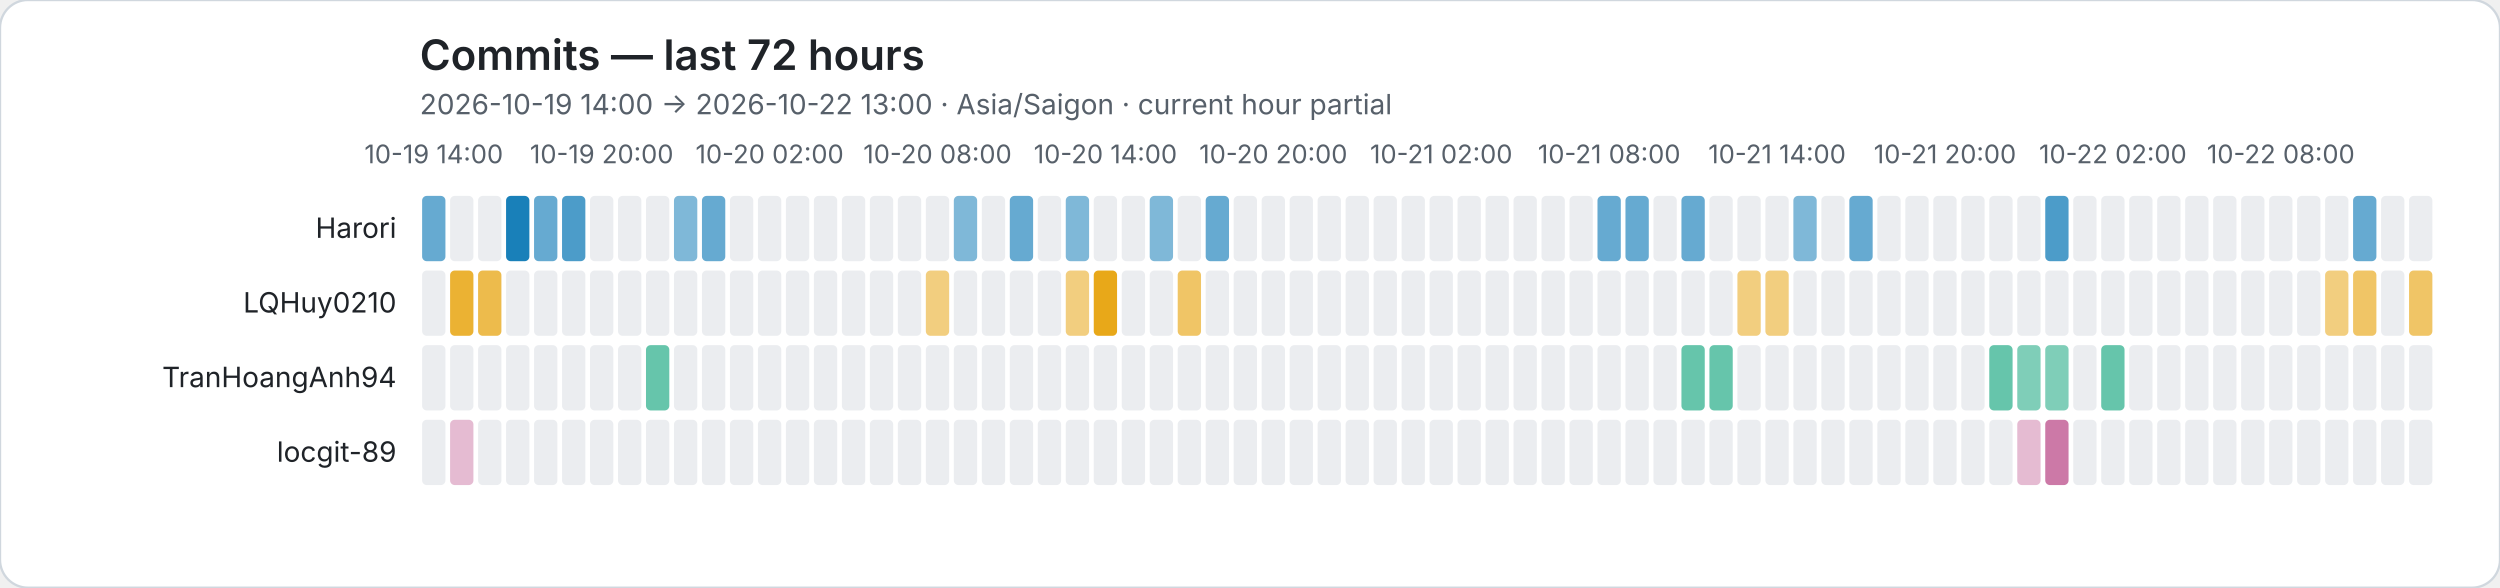
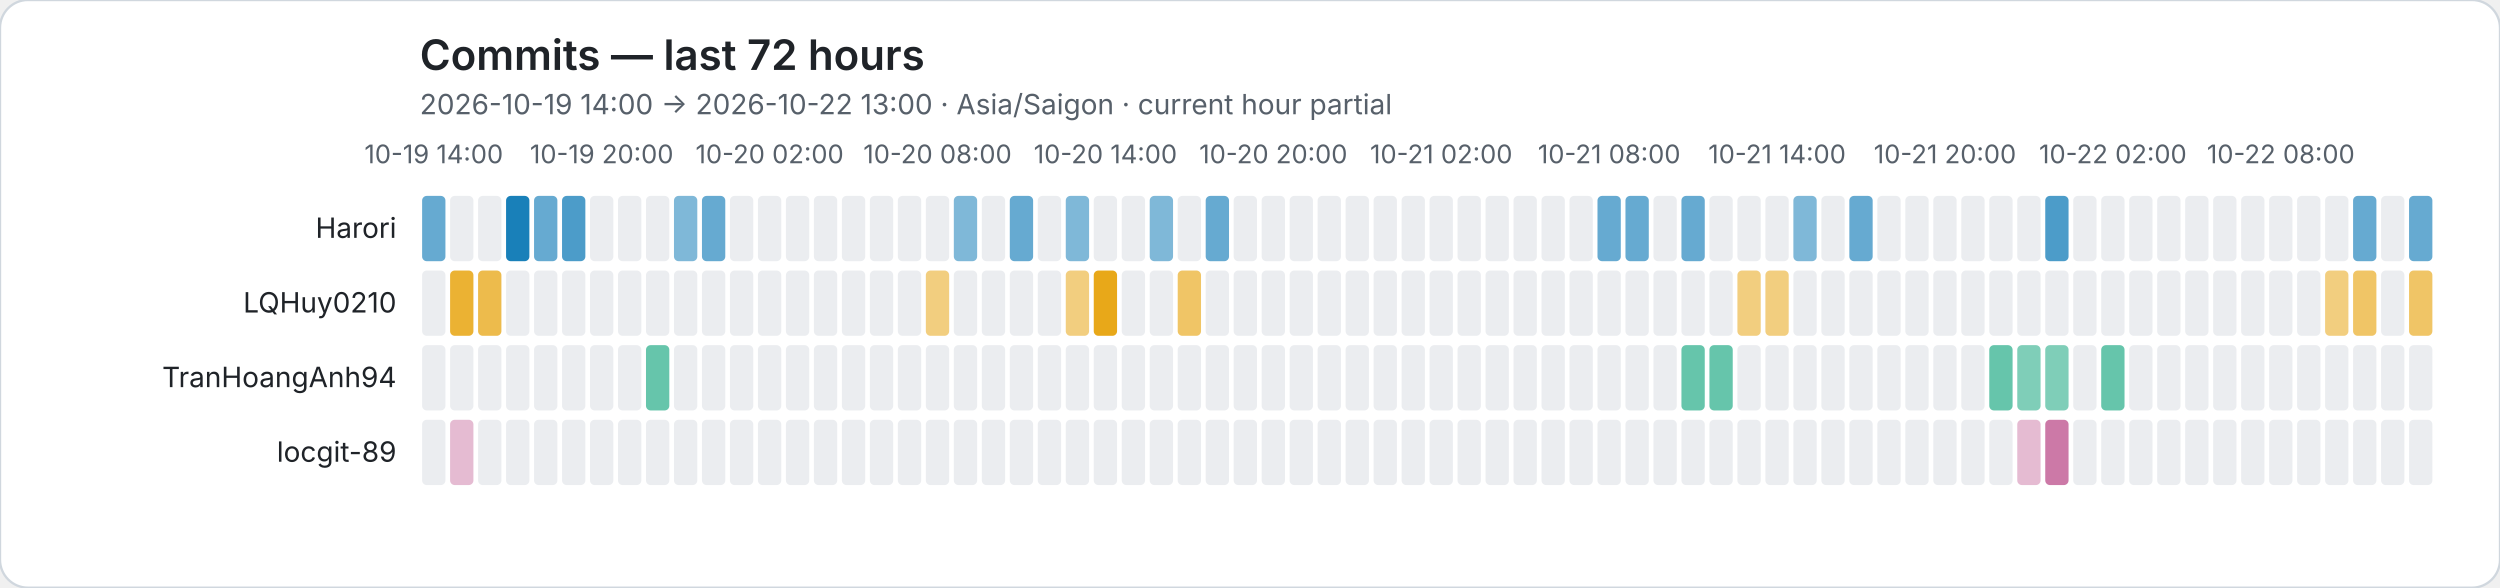
<svg xmlns="http://www.w3.org/2000/svg" role="img" viewBox="0 0 1072 252">
  <rect width="1072" height="252" rx="12" fill="#ffffff" stroke="#d0d7de" />
  <style>text{font-family:system-ui,-apple-system,BlinkMacSystemFont,"Segoe UI",sans-serif}.axis{fill:#57606a;font-size:11px}.heading{fill:#1f2328;font-size:18px;font-weight:600}.subheading{fill:#57606a;font-size:12px}.name{fill:#1f2328;font-size:12px}</style>
  <text class="heading" x="180" y="30">Commits — last 72 hours</text>
  <text class="subheading" x="180" y="49">2026-10-19 14:00 → 2026-10-22 13:00 · Asia/Saigon · current hour partial</text>
  <text class="axis" x="186" y="70" text-anchor="middle">10-19 14:00</text>
  <text class="axis" x="258" y="70" text-anchor="middle">10-19 20:00</text>
  <text class="axis" x="330" y="70" text-anchor="middle">10-20 02:00</text>
  <text class="axis" x="402" y="70" text-anchor="middle">10-20 08:00</text>
  <text class="axis" x="474" y="70" text-anchor="middle">10-20 14:00</text>
  <text class="axis" x="546" y="70" text-anchor="middle">10-20 20:00</text>
  <text class="axis" x="618" y="70" text-anchor="middle">10-21 02:00</text>
  <text class="axis" x="690" y="70" text-anchor="middle">10-21 08:00</text>
  <text class="axis" x="762" y="70" text-anchor="middle">10-21 14:00</text>
  <text class="axis" x="834" y="70" text-anchor="middle">10-21 20:00</text>
  <text class="axis" x="906" y="70" text-anchor="middle">10-22 02:00</text>
  <text class="axis" x="978" y="70" text-anchor="middle">10-22 08:00</text>
  <text class="name" x="170" y="102" text-anchor="end">Harori</text>
  <rect data-hour="0" x="181" y="84" width="10" height="28" rx="2" fill="rgba(0, 114, 178, 0.60)" />
  <rect data-hour="1" x="193" y="84" width="10" height="28" rx="2" fill="#ebedf0" />
  <rect data-hour="2" x="205" y="84" width="10" height="28" rx="2" fill="#ebedf0" />
  <rect data-hour="3" x="217" y="84" width="10" height="28" rx="2" fill="rgba(0, 114, 178, 0.90)" />
  <rect data-hour="4" x="229" y="84" width="10" height="28" rx="2" fill="rgba(0, 114, 178, 0.60)" />
  <rect data-hour="5" x="241" y="84" width="10" height="28" rx="2" fill="rgba(0, 114, 178, 0.70)" />
  <rect data-hour="6" x="253" y="84" width="10" height="28" rx="2" fill="#ebedf0" />
  <rect data-hour="7" x="265" y="84" width="10" height="28" rx="2" fill="#ebedf0" />
  <rect data-hour="8" x="277" y="84" width="10" height="28" rx="2" fill="#ebedf0" />
  <rect data-hour="9" x="289" y="84" width="10" height="28" rx="2" fill="rgba(0, 114, 178, 0.50)" />
  <rect data-hour="10" x="301" y="84" width="10" height="28" rx="2" fill="rgba(0, 114, 178, 0.60)" />
  <rect data-hour="11" x="313" y="84" width="10" height="28" rx="2" fill="#ebedf0" />
  <rect data-hour="12" x="325" y="84" width="10" height="28" rx="2" fill="#ebedf0" />
  <rect data-hour="13" x="337" y="84" width="10" height="28" rx="2" fill="#ebedf0" />
  <rect data-hour="14" x="349" y="84" width="10" height="28" rx="2" fill="#ebedf0" />
  <rect data-hour="15" x="361" y="84" width="10" height="28" rx="2" fill="#ebedf0" />
  <rect data-hour="16" x="373" y="84" width="10" height="28" rx="2" fill="#ebedf0" />
  <rect data-hour="17" x="385" y="84" width="10" height="28" rx="2" fill="#ebedf0" />
  <rect data-hour="18" x="397" y="84" width="10" height="28" rx="2" fill="#ebedf0" />
  <rect data-hour="19" x="409" y="84" width="10" height="28" rx="2" fill="rgba(0, 114, 178, 0.50)" />
  <rect data-hour="20" x="421" y="84" width="10" height="28" rx="2" fill="#ebedf0" />
  <rect data-hour="21" x="433" y="84" width="10" height="28" rx="2" fill="rgba(0, 114, 178, 0.60)" />
  <rect data-hour="22" x="445" y="84" width="10" height="28" rx="2" fill="#ebedf0" />
  <rect data-hour="23" x="457" y="84" width="10" height="28" rx="2" fill="rgba(0, 114, 178, 0.50)" />
  <rect data-hour="24" x="469" y="84" width="10" height="28" rx="2" fill="#ebedf0" />
  <rect data-hour="25" x="481" y="84" width="10" height="28" rx="2" fill="#ebedf0" />
  <rect data-hour="26" x="493" y="84" width="10" height="28" rx="2" fill="rgba(0, 114, 178, 0.50)" />
  <rect data-hour="27" x="505" y="84" width="10" height="28" rx="2" fill="#ebedf0" />
  <rect data-hour="28" x="517" y="84" width="10" height="28" rx="2" fill="rgba(0, 114, 178, 0.60)" />
  <rect data-hour="29" x="529" y="84" width="10" height="28" rx="2" fill="#ebedf0" />
  <rect data-hour="30" x="541" y="84" width="10" height="28" rx="2" fill="#ebedf0" />
  <rect data-hour="31" x="553" y="84" width="10" height="28" rx="2" fill="#ebedf0" />
  <rect data-hour="32" x="565" y="84" width="10" height="28" rx="2" fill="#ebedf0" />
  <rect data-hour="33" x="577" y="84" width="10" height="28" rx="2" fill="#ebedf0" />
  <rect data-hour="34" x="589" y="84" width="10" height="28" rx="2" fill="#ebedf0" />
  <rect data-hour="35" x="601" y="84" width="10" height="28" rx="2" fill="#ebedf0" />
  <rect data-hour="36" x="613" y="84" width="10" height="28" rx="2" fill="#ebedf0" />
  <rect data-hour="37" x="625" y="84" width="10" height="28" rx="2" fill="#ebedf0" />
  <rect data-hour="38" x="637" y="84" width="10" height="28" rx="2" fill="#ebedf0" />
  <rect data-hour="39" x="649" y="84" width="10" height="28" rx="2" fill="#ebedf0" />
  <rect data-hour="40" x="661" y="84" width="10" height="28" rx="2" fill="#ebedf0" />
  <rect data-hour="41" x="673" y="84" width="10" height="28" rx="2" fill="#ebedf0" />
  <rect data-hour="42" x="685" y="84" width="10" height="28" rx="2" fill="rgba(0, 114, 178, 0.60)" />
  <rect data-hour="43" x="697" y="84" width="10" height="28" rx="2" fill="rgba(0, 114, 178, 0.60)" />
  <rect data-hour="44" x="709" y="84" width="10" height="28" rx="2" fill="#ebedf0" />
  <rect data-hour="45" x="721" y="84" width="10" height="28" rx="2" fill="rgba(0, 114, 178, 0.60)" />
  <rect data-hour="46" x="733" y="84" width="10" height="28" rx="2" fill="#ebedf0" />
  <rect data-hour="47" x="745" y="84" width="10" height="28" rx="2" fill="#ebedf0" />
  <rect data-hour="48" x="757" y="84" width="10" height="28" rx="2" fill="#ebedf0" />
  <rect data-hour="49" x="769" y="84" width="10" height="28" rx="2" fill="rgba(0, 114, 178, 0.50)" />
  <rect data-hour="50" x="781" y="84" width="10" height="28" rx="2" fill="#ebedf0" />
  <rect data-hour="51" x="793" y="84" width="10" height="28" rx="2" fill="rgba(0, 114, 178, 0.60)" />
  <rect data-hour="52" x="805" y="84" width="10" height="28" rx="2" fill="#ebedf0" />
  <rect data-hour="53" x="817" y="84" width="10" height="28" rx="2" fill="#ebedf0" />
  <rect data-hour="54" x="829" y="84" width="10" height="28" rx="2" fill="#ebedf0" />
  <rect data-hour="55" x="841" y="84" width="10" height="28" rx="2" fill="#ebedf0" />
  <rect data-hour="56" x="853" y="84" width="10" height="28" rx="2" fill="#ebedf0" />
  <rect data-hour="57" x="865" y="84" width="10" height="28" rx="2" fill="#ebedf0" />
  <rect data-hour="58" x="877" y="84" width="10" height="28" rx="2" fill="rgba(0, 114, 178, 0.70)" />
  <rect data-hour="59" x="889" y="84" width="10" height="28" rx="2" fill="#ebedf0" />
  <rect data-hour="60" x="901" y="84" width="10" height="28" rx="2" fill="#ebedf0" />
  <rect data-hour="61" x="913" y="84" width="10" height="28" rx="2" fill="#ebedf0" />
  <rect data-hour="62" x="925" y="84" width="10" height="28" rx="2" fill="#ebedf0" />
  <rect data-hour="63" x="937" y="84" width="10" height="28" rx="2" fill="#ebedf0" />
  <rect data-hour="64" x="949" y="84" width="10" height="28" rx="2" fill="#ebedf0" />
  <rect data-hour="65" x="961" y="84" width="10" height="28" rx="2" fill="#ebedf0" />
  <rect data-hour="66" x="973" y="84" width="10" height="28" rx="2" fill="#ebedf0" />
  <rect data-hour="67" x="985" y="84" width="10" height="28" rx="2" fill="#ebedf0" />
  <rect data-hour="68" x="997" y="84" width="10" height="28" rx="2" fill="#ebedf0" />
  <rect data-hour="69" x="1009" y="84" width="10" height="28" rx="2" fill="rgba(0, 114, 178, 0.60)" />
  <rect data-hour="70" x="1021" y="84" width="10" height="28" rx="2" fill="#ebedf0" />
-   <rect data-hour="71" x="1033" y="84" width="10" height="28" rx="2" fill="#ebedf0" />
+   <rect data-hour="71" x="1033" y="84" width="10" height="28" rx="2" fill="rgba(0, 114, 178, 0.60)" />
  <text class="name" x="170" y="134" text-anchor="end">LQHuy0210</text>
  <rect data-hour="0" x="181" y="116" width="10" height="28" rx="2" fill="#ebedf0" />
  <rect data-hour="1" x="193" y="116" width="10" height="28" rx="2" fill="rgba(230, 159, 0, 0.80)" />
  <rect data-hour="2" x="205" y="116" width="10" height="28" rx="2" fill="rgba(230, 159, 0, 0.70)" />
  <rect data-hour="3" x="217" y="116" width="10" height="28" rx="2" fill="#ebedf0" />
  <rect data-hour="4" x="229" y="116" width="10" height="28" rx="2" fill="#ebedf0" />
  <rect data-hour="5" x="241" y="116" width="10" height="28" rx="2" fill="#ebedf0" />
  <rect data-hour="6" x="253" y="116" width="10" height="28" rx="2" fill="#ebedf0" />
  <rect data-hour="7" x="265" y="116" width="10" height="28" rx="2" fill="#ebedf0" />
  <rect data-hour="8" x="277" y="116" width="10" height="28" rx="2" fill="#ebedf0" />
  <rect data-hour="9" x="289" y="116" width="10" height="28" rx="2" fill="#ebedf0" />
  <rect data-hour="10" x="301" y="116" width="10" height="28" rx="2" fill="#ebedf0" />
  <rect data-hour="11" x="313" y="116" width="10" height="28" rx="2" fill="#ebedf0" />
  <rect data-hour="12" x="325" y="116" width="10" height="28" rx="2" fill="#ebedf0" />
  <rect data-hour="13" x="337" y="116" width="10" height="28" rx="2" fill="#ebedf0" />
  <rect data-hour="14" x="349" y="116" width="10" height="28" rx="2" fill="#ebedf0" />
  <rect data-hour="15" x="361" y="116" width="10" height="28" rx="2" fill="#ebedf0" />
  <rect data-hour="16" x="373" y="116" width="10" height="28" rx="2" fill="#ebedf0" />
  <rect data-hour="17" x="385" y="116" width="10" height="28" rx="2" fill="#ebedf0" />
  <rect data-hour="18" x="397" y="116" width="10" height="28" rx="2" fill="rgba(230, 159, 0, 0.50)" />
  <rect data-hour="19" x="409" y="116" width="10" height="28" rx="2" fill="#ebedf0" />
  <rect data-hour="20" x="421" y="116" width="10" height="28" rx="2" fill="#ebedf0" />
  <rect data-hour="21" x="433" y="116" width="10" height="28" rx="2" fill="#ebedf0" />
  <rect data-hour="22" x="445" y="116" width="10" height="28" rx="2" fill="#ebedf0" />
  <rect data-hour="23" x="457" y="116" width="10" height="28" rx="2" fill="rgba(230, 159, 0, 0.50)" />
  <rect data-hour="24" x="469" y="116" width="10" height="28" rx="2" fill="rgba(230, 159, 0, 0.90)" />
  <rect data-hour="25" x="481" y="116" width="10" height="28" rx="2" fill="#ebedf0" />
  <rect data-hour="26" x="493" y="116" width="10" height="28" rx="2" fill="#ebedf0" />
  <rect data-hour="27" x="505" y="116" width="10" height="28" rx="2" fill="rgba(230, 159, 0, 0.60)" />
  <rect data-hour="28" x="517" y="116" width="10" height="28" rx="2" fill="#ebedf0" />
  <rect data-hour="29" x="529" y="116" width="10" height="28" rx="2" fill="#ebedf0" />
  <rect data-hour="30" x="541" y="116" width="10" height="28" rx="2" fill="#ebedf0" />
  <rect data-hour="31" x="553" y="116" width="10" height="28" rx="2" fill="#ebedf0" />
  <rect data-hour="32" x="565" y="116" width="10" height="28" rx="2" fill="#ebedf0" />
  <rect data-hour="33" x="577" y="116" width="10" height="28" rx="2" fill="#ebedf0" />
  <rect data-hour="34" x="589" y="116" width="10" height="28" rx="2" fill="#ebedf0" />
  <rect data-hour="35" x="601" y="116" width="10" height="28" rx="2" fill="#ebedf0" />
  <rect data-hour="36" x="613" y="116" width="10" height="28" rx="2" fill="#ebedf0" />
  <rect data-hour="37" x="625" y="116" width="10" height="28" rx="2" fill="#ebedf0" />
  <rect data-hour="38" x="637" y="116" width="10" height="28" rx="2" fill="#ebedf0" />
  <rect data-hour="39" x="649" y="116" width="10" height="28" rx="2" fill="#ebedf0" />
  <rect data-hour="40" x="661" y="116" width="10" height="28" rx="2" fill="#ebedf0" />
  <rect data-hour="41" x="673" y="116" width="10" height="28" rx="2" fill="#ebedf0" />
  <rect data-hour="42" x="685" y="116" width="10" height="28" rx="2" fill="#ebedf0" />
  <rect data-hour="43" x="697" y="116" width="10" height="28" rx="2" fill="#ebedf0" />
  <rect data-hour="44" x="709" y="116" width="10" height="28" rx="2" fill="#ebedf0" />
  <rect data-hour="45" x="721" y="116" width="10" height="28" rx="2" fill="#ebedf0" />
  <rect data-hour="46" x="733" y="116" width="10" height="28" rx="2" fill="#ebedf0" />
  <rect data-hour="47" x="745" y="116" width="10" height="28" rx="2" fill="rgba(230, 159, 0, 0.50)" />
  <rect data-hour="48" x="757" y="116" width="10" height="28" rx="2" fill="rgba(230, 159, 0, 0.50)" />
  <rect data-hour="49" x="769" y="116" width="10" height="28" rx="2" fill="#ebedf0" />
  <rect data-hour="50" x="781" y="116" width="10" height="28" rx="2" fill="#ebedf0" />
  <rect data-hour="51" x="793" y="116" width="10" height="28" rx="2" fill="#ebedf0" />
  <rect data-hour="52" x="805" y="116" width="10" height="28" rx="2" fill="#ebedf0" />
  <rect data-hour="53" x="817" y="116" width="10" height="28" rx="2" fill="#ebedf0" />
  <rect data-hour="54" x="829" y="116" width="10" height="28" rx="2" fill="#ebedf0" />
  <rect data-hour="55" x="841" y="116" width="10" height="28" rx="2" fill="#ebedf0" />
  <rect data-hour="56" x="853" y="116" width="10" height="28" rx="2" fill="#ebedf0" />
  <rect data-hour="57" x="865" y="116" width="10" height="28" rx="2" fill="#ebedf0" />
  <rect data-hour="58" x="877" y="116" width="10" height="28" rx="2" fill="#ebedf0" />
  <rect data-hour="59" x="889" y="116" width="10" height="28" rx="2" fill="#ebedf0" />
  <rect data-hour="60" x="901" y="116" width="10" height="28" rx="2" fill="#ebedf0" />
  <rect data-hour="61" x="913" y="116" width="10" height="28" rx="2" fill="#ebedf0" />
  <rect data-hour="62" x="925" y="116" width="10" height="28" rx="2" fill="#ebedf0" />
  <rect data-hour="63" x="937" y="116" width="10" height="28" rx="2" fill="#ebedf0" />
  <rect data-hour="64" x="949" y="116" width="10" height="28" rx="2" fill="#ebedf0" />
  <rect data-hour="65" x="961" y="116" width="10" height="28" rx="2" fill="#ebedf0" />
  <rect data-hour="66" x="973" y="116" width="10" height="28" rx="2" fill="#ebedf0" />
  <rect data-hour="67" x="985" y="116" width="10" height="28" rx="2" fill="#ebedf0" />
  <rect data-hour="68" x="997" y="116" width="10" height="28" rx="2" fill="rgba(230, 159, 0, 0.50)" />
  <rect data-hour="69" x="1009" y="116" width="10" height="28" rx="2" fill="rgba(230, 159, 0, 0.60)" />
  <rect data-hour="70" x="1021" y="116" width="10" height="28" rx="2" fill="#ebedf0" />
  <rect data-hour="71" x="1033" y="116" width="10" height="28" rx="2" fill="rgba(230, 159, 0, 0.60)" />
  <text class="name" x="170" y="166" text-anchor="end">TranHoangAnh94</text>
  <rect data-hour="0" x="181" y="148" width="10" height="28" rx="2" fill="#ebedf0" />
  <rect data-hour="1" x="193" y="148" width="10" height="28" rx="2" fill="#ebedf0" />
  <rect data-hour="2" x="205" y="148" width="10" height="28" rx="2" fill="#ebedf0" />
  <rect data-hour="3" x="217" y="148" width="10" height="28" rx="2" fill="#ebedf0" />
  <rect data-hour="4" x="229" y="148" width="10" height="28" rx="2" fill="#ebedf0" />
  <rect data-hour="5" x="241" y="148" width="10" height="28" rx="2" fill="#ebedf0" />
  <rect data-hour="6" x="253" y="148" width="10" height="28" rx="2" fill="#ebedf0" />
  <rect data-hour="7" x="265" y="148" width="10" height="28" rx="2" fill="#ebedf0" />
  <rect data-hour="8" x="277" y="148" width="10" height="28" rx="2" fill="rgba(0, 158, 115, 0.60)" />
  <rect data-hour="9" x="289" y="148" width="10" height="28" rx="2" fill="#ebedf0" />
  <rect data-hour="10" x="301" y="148" width="10" height="28" rx="2" fill="#ebedf0" />
  <rect data-hour="11" x="313" y="148" width="10" height="28" rx="2" fill="#ebedf0" />
  <rect data-hour="12" x="325" y="148" width="10" height="28" rx="2" fill="#ebedf0" />
  <rect data-hour="13" x="337" y="148" width="10" height="28" rx="2" fill="#ebedf0" />
  <rect data-hour="14" x="349" y="148" width="10" height="28" rx="2" fill="#ebedf0" />
  <rect data-hour="15" x="361" y="148" width="10" height="28" rx="2" fill="#ebedf0" />
  <rect data-hour="16" x="373" y="148" width="10" height="28" rx="2" fill="#ebedf0" />
  <rect data-hour="17" x="385" y="148" width="10" height="28" rx="2" fill="#ebedf0" />
  <rect data-hour="18" x="397" y="148" width="10" height="28" rx="2" fill="#ebedf0" />
  <rect data-hour="19" x="409" y="148" width="10" height="28" rx="2" fill="#ebedf0" />
  <rect data-hour="20" x="421" y="148" width="10" height="28" rx="2" fill="#ebedf0" />
  <rect data-hour="21" x="433" y="148" width="10" height="28" rx="2" fill="#ebedf0" />
  <rect data-hour="22" x="445" y="148" width="10" height="28" rx="2" fill="#ebedf0" />
  <rect data-hour="23" x="457" y="148" width="10" height="28" rx="2" fill="#ebedf0" />
  <rect data-hour="24" x="469" y="148" width="10" height="28" rx="2" fill="#ebedf0" />
  <rect data-hour="25" x="481" y="148" width="10" height="28" rx="2" fill="#ebedf0" />
  <rect data-hour="26" x="493" y="148" width="10" height="28" rx="2" fill="#ebedf0" />
  <rect data-hour="27" x="505" y="148" width="10" height="28" rx="2" fill="#ebedf0" />
  <rect data-hour="28" x="517" y="148" width="10" height="28" rx="2" fill="#ebedf0" />
  <rect data-hour="29" x="529" y="148" width="10" height="28" rx="2" fill="#ebedf0" />
  <rect data-hour="30" x="541" y="148" width="10" height="28" rx="2" fill="#ebedf0" />
  <rect data-hour="31" x="553" y="148" width="10" height="28" rx="2" fill="#ebedf0" />
  <rect data-hour="32" x="565" y="148" width="10" height="28" rx="2" fill="#ebedf0" />
  <rect data-hour="33" x="577" y="148" width="10" height="28" rx="2" fill="#ebedf0" />
  <rect data-hour="34" x="589" y="148" width="10" height="28" rx="2" fill="#ebedf0" />
  <rect data-hour="35" x="601" y="148" width="10" height="28" rx="2" fill="#ebedf0" />
  <rect data-hour="36" x="613" y="148" width="10" height="28" rx="2" fill="#ebedf0" />
  <rect data-hour="37" x="625" y="148" width="10" height="28" rx="2" fill="#ebedf0" />
  <rect data-hour="38" x="637" y="148" width="10" height="28" rx="2" fill="#ebedf0" />
  <rect data-hour="39" x="649" y="148" width="10" height="28" rx="2" fill="#ebedf0" />
  <rect data-hour="40" x="661" y="148" width="10" height="28" rx="2" fill="#ebedf0" />
  <rect data-hour="41" x="673" y="148" width="10" height="28" rx="2" fill="#ebedf0" />
  <rect data-hour="42" x="685" y="148" width="10" height="28" rx="2" fill="#ebedf0" />
  <rect data-hour="43" x="697" y="148" width="10" height="28" rx="2" fill="#ebedf0" />
  <rect data-hour="44" x="709" y="148" width="10" height="28" rx="2" fill="#ebedf0" />
  <rect data-hour="45" x="721" y="148" width="10" height="28" rx="2" fill="rgba(0, 158, 115, 0.60)" />
  <rect data-hour="46" x="733" y="148" width="10" height="28" rx="2" fill="rgba(0, 158, 115, 0.60)" />
  <rect data-hour="47" x="745" y="148" width="10" height="28" rx="2" fill="#ebedf0" />
  <rect data-hour="48" x="757" y="148" width="10" height="28" rx="2" fill="#ebedf0" />
  <rect data-hour="49" x="769" y="148" width="10" height="28" rx="2" fill="#ebedf0" />
  <rect data-hour="50" x="781" y="148" width="10" height="28" rx="2" fill="#ebedf0" />
  <rect data-hour="51" x="793" y="148" width="10" height="28" rx="2" fill="#ebedf0" />
  <rect data-hour="52" x="805" y="148" width="10" height="28" rx="2" fill="#ebedf0" />
  <rect data-hour="53" x="817" y="148" width="10" height="28" rx="2" fill="#ebedf0" />
  <rect data-hour="54" x="829" y="148" width="10" height="28" rx="2" fill="#ebedf0" />
  <rect data-hour="55" x="841" y="148" width="10" height="28" rx="2" fill="#ebedf0" />
  <rect data-hour="56" x="853" y="148" width="10" height="28" rx="2" fill="rgba(0, 158, 115, 0.60)" />
  <rect data-hour="57" x="865" y="148" width="10" height="28" rx="2" fill="rgba(0, 158, 115, 0.50)" />
  <rect data-hour="58" x="877" y="148" width="10" height="28" rx="2" fill="rgba(0, 158, 115, 0.50)" />
  <rect data-hour="59" x="889" y="148" width="10" height="28" rx="2" fill="#ebedf0" />
  <rect data-hour="60" x="901" y="148" width="10" height="28" rx="2" fill="rgba(0, 158, 115, 0.60)" />
  <rect data-hour="61" x="913" y="148" width="10" height="28" rx="2" fill="#ebedf0" />
  <rect data-hour="62" x="925" y="148" width="10" height="28" rx="2" fill="#ebedf0" />
  <rect data-hour="63" x="937" y="148" width="10" height="28" rx="2" fill="#ebedf0" />
  <rect data-hour="64" x="949" y="148" width="10" height="28" rx="2" fill="#ebedf0" />
  <rect data-hour="65" x="961" y="148" width="10" height="28" rx="2" fill="#ebedf0" />
  <rect data-hour="66" x="973" y="148" width="10" height="28" rx="2" fill="#ebedf0" />
  <rect data-hour="67" x="985" y="148" width="10" height="28" rx="2" fill="#ebedf0" />
  <rect data-hour="68" x="997" y="148" width="10" height="28" rx="2" fill="#ebedf0" />
  <rect data-hour="69" x="1009" y="148" width="10" height="28" rx="2" fill="#ebedf0" />
  <rect data-hour="70" x="1021" y="148" width="10" height="28" rx="2" fill="#ebedf0" />
  <rect data-hour="71" x="1033" y="148" width="10" height="28" rx="2" fill="#ebedf0" />
  <text class="name" x="170" y="198" text-anchor="end">locgit-89</text>
  <rect data-hour="0" x="181" y="180" width="10" height="28" rx="2" fill="#ebedf0" />
  <rect data-hour="1" x="193" y="180" width="10" height="28" rx="2" fill="rgba(204, 121, 167, 0.50)" />
  <rect data-hour="2" x="205" y="180" width="10" height="28" rx="2" fill="#ebedf0" />
  <rect data-hour="3" x="217" y="180" width="10" height="28" rx="2" fill="#ebedf0" />
  <rect data-hour="4" x="229" y="180" width="10" height="28" rx="2" fill="#ebedf0" />
  <rect data-hour="5" x="241" y="180" width="10" height="28" rx="2" fill="#ebedf0" />
  <rect data-hour="6" x="253" y="180" width="10" height="28" rx="2" fill="#ebedf0" />
  <rect data-hour="7" x="265" y="180" width="10" height="28" rx="2" fill="#ebedf0" />
  <rect data-hour="8" x="277" y="180" width="10" height="28" rx="2" fill="#ebedf0" />
  <rect data-hour="9" x="289" y="180" width="10" height="28" rx="2" fill="#ebedf0" />
  <rect data-hour="10" x="301" y="180" width="10" height="28" rx="2" fill="#ebedf0" />
  <rect data-hour="11" x="313" y="180" width="10" height="28" rx="2" fill="#ebedf0" />
  <rect data-hour="12" x="325" y="180" width="10" height="28" rx="2" fill="#ebedf0" />
  <rect data-hour="13" x="337" y="180" width="10" height="28" rx="2" fill="#ebedf0" />
  <rect data-hour="14" x="349" y="180" width="10" height="28" rx="2" fill="#ebedf0" />
  <rect data-hour="15" x="361" y="180" width="10" height="28" rx="2" fill="#ebedf0" />
  <rect data-hour="16" x="373" y="180" width="10" height="28" rx="2" fill="#ebedf0" />
  <rect data-hour="17" x="385" y="180" width="10" height="28" rx="2" fill="#ebedf0" />
  <rect data-hour="18" x="397" y="180" width="10" height="28" rx="2" fill="#ebedf0" />
  <rect data-hour="19" x="409" y="180" width="10" height="28" rx="2" fill="#ebedf0" />
  <rect data-hour="20" x="421" y="180" width="10" height="28" rx="2" fill="#ebedf0" />
  <rect data-hour="21" x="433" y="180" width="10" height="28" rx="2" fill="#ebedf0" />
  <rect data-hour="22" x="445" y="180" width="10" height="28" rx="2" fill="#ebedf0" />
  <rect data-hour="23" x="457" y="180" width="10" height="28" rx="2" fill="#ebedf0" />
  <rect data-hour="24" x="469" y="180" width="10" height="28" rx="2" fill="#ebedf0" />
  <rect data-hour="25" x="481" y="180" width="10" height="28" rx="2" fill="#ebedf0" />
  <rect data-hour="26" x="493" y="180" width="10" height="28" rx="2" fill="#ebedf0" />
  <rect data-hour="27" x="505" y="180" width="10" height="28" rx="2" fill="#ebedf0" />
  <rect data-hour="28" x="517" y="180" width="10" height="28" rx="2" fill="#ebedf0" />
  <rect data-hour="29" x="529" y="180" width="10" height="28" rx="2" fill="#ebedf0" />
  <rect data-hour="30" x="541" y="180" width="10" height="28" rx="2" fill="#ebedf0" />
  <rect data-hour="31" x="553" y="180" width="10" height="28" rx="2" fill="#ebedf0" />
  <rect data-hour="32" x="565" y="180" width="10" height="28" rx="2" fill="#ebedf0" />
  <rect data-hour="33" x="577" y="180" width="10" height="28" rx="2" fill="#ebedf0" />
  <rect data-hour="34" x="589" y="180" width="10" height="28" rx="2" fill="#ebedf0" />
  <rect data-hour="35" x="601" y="180" width="10" height="28" rx="2" fill="#ebedf0" />
  <rect data-hour="36" x="613" y="180" width="10" height="28" rx="2" fill="#ebedf0" />
  <rect data-hour="37" x="625" y="180" width="10" height="28" rx="2" fill="#ebedf0" />
  <rect data-hour="38" x="637" y="180" width="10" height="28" rx="2" fill="#ebedf0" />
  <rect data-hour="39" x="649" y="180" width="10" height="28" rx="2" fill="#ebedf0" />
  <rect data-hour="40" x="661" y="180" width="10" height="28" rx="2" fill="#ebedf0" />
  <rect data-hour="41" x="673" y="180" width="10" height="28" rx="2" fill="#ebedf0" />
  <rect data-hour="42" x="685" y="180" width="10" height="28" rx="2" fill="#ebedf0" />
  <rect data-hour="43" x="697" y="180" width="10" height="28" rx="2" fill="#ebedf0" />
  <rect data-hour="44" x="709" y="180" width="10" height="28" rx="2" fill="#ebedf0" />
  <rect data-hour="45" x="721" y="180" width="10" height="28" rx="2" fill="#ebedf0" />
  <rect data-hour="46" x="733" y="180" width="10" height="28" rx="2" fill="#ebedf0" />
  <rect data-hour="47" x="745" y="180" width="10" height="28" rx="2" fill="#ebedf0" />
  <rect data-hour="48" x="757" y="180" width="10" height="28" rx="2" fill="#ebedf0" />
  <rect data-hour="49" x="769" y="180" width="10" height="28" rx="2" fill="#ebedf0" />
  <rect data-hour="50" x="781" y="180" width="10" height="28" rx="2" fill="#ebedf0" />
  <rect data-hour="51" x="793" y="180" width="10" height="28" rx="2" fill="#ebedf0" />
  <rect data-hour="52" x="805" y="180" width="10" height="28" rx="2" fill="#ebedf0" />
  <rect data-hour="53" x="817" y="180" width="10" height="28" rx="2" fill="#ebedf0" />
  <rect data-hour="54" x="829" y="180" width="10" height="28" rx="2" fill="#ebedf0" />
  <rect data-hour="55" x="841" y="180" width="10" height="28" rx="2" fill="#ebedf0" />
  <rect data-hour="56" x="853" y="180" width="10" height="28" rx="2" fill="#ebedf0" />
  <rect data-hour="57" x="865" y="180" width="10" height="28" rx="2" fill="rgba(204, 121, 167, 0.50)" />
  <rect data-hour="58" x="877" y="180" width="10" height="28" rx="2" fill="rgba(204, 121, 167, 1.00)" />
  <rect data-hour="59" x="889" y="180" width="10" height="28" rx="2" fill="#ebedf0" />
  <rect data-hour="60" x="901" y="180" width="10" height="28" rx="2" fill="#ebedf0" />
  <rect data-hour="61" x="913" y="180" width="10" height="28" rx="2" fill="#ebedf0" />
  <rect data-hour="62" x="925" y="180" width="10" height="28" rx="2" fill="#ebedf0" />
  <rect data-hour="63" x="937" y="180" width="10" height="28" rx="2" fill="#ebedf0" />
  <rect data-hour="64" x="949" y="180" width="10" height="28" rx="2" fill="#ebedf0" />
  <rect data-hour="65" x="961" y="180" width="10" height="28" rx="2" fill="#ebedf0" />
  <rect data-hour="66" x="973" y="180" width="10" height="28" rx="2" fill="#ebedf0" />
  <rect data-hour="67" x="985" y="180" width="10" height="28" rx="2" fill="#ebedf0" />
  <rect data-hour="68" x="997" y="180" width="10" height="28" rx="2" fill="#ebedf0" />
  <rect data-hour="69" x="1009" y="180" width="10" height="28" rx="2" fill="#ebedf0" />
  <rect data-hour="70" x="1021" y="180" width="10" height="28" rx="2" fill="#ebedf0" />
  <rect data-hour="71" x="1033" y="180" width="10" height="28" rx="2" fill="#ebedf0" />
</svg>
